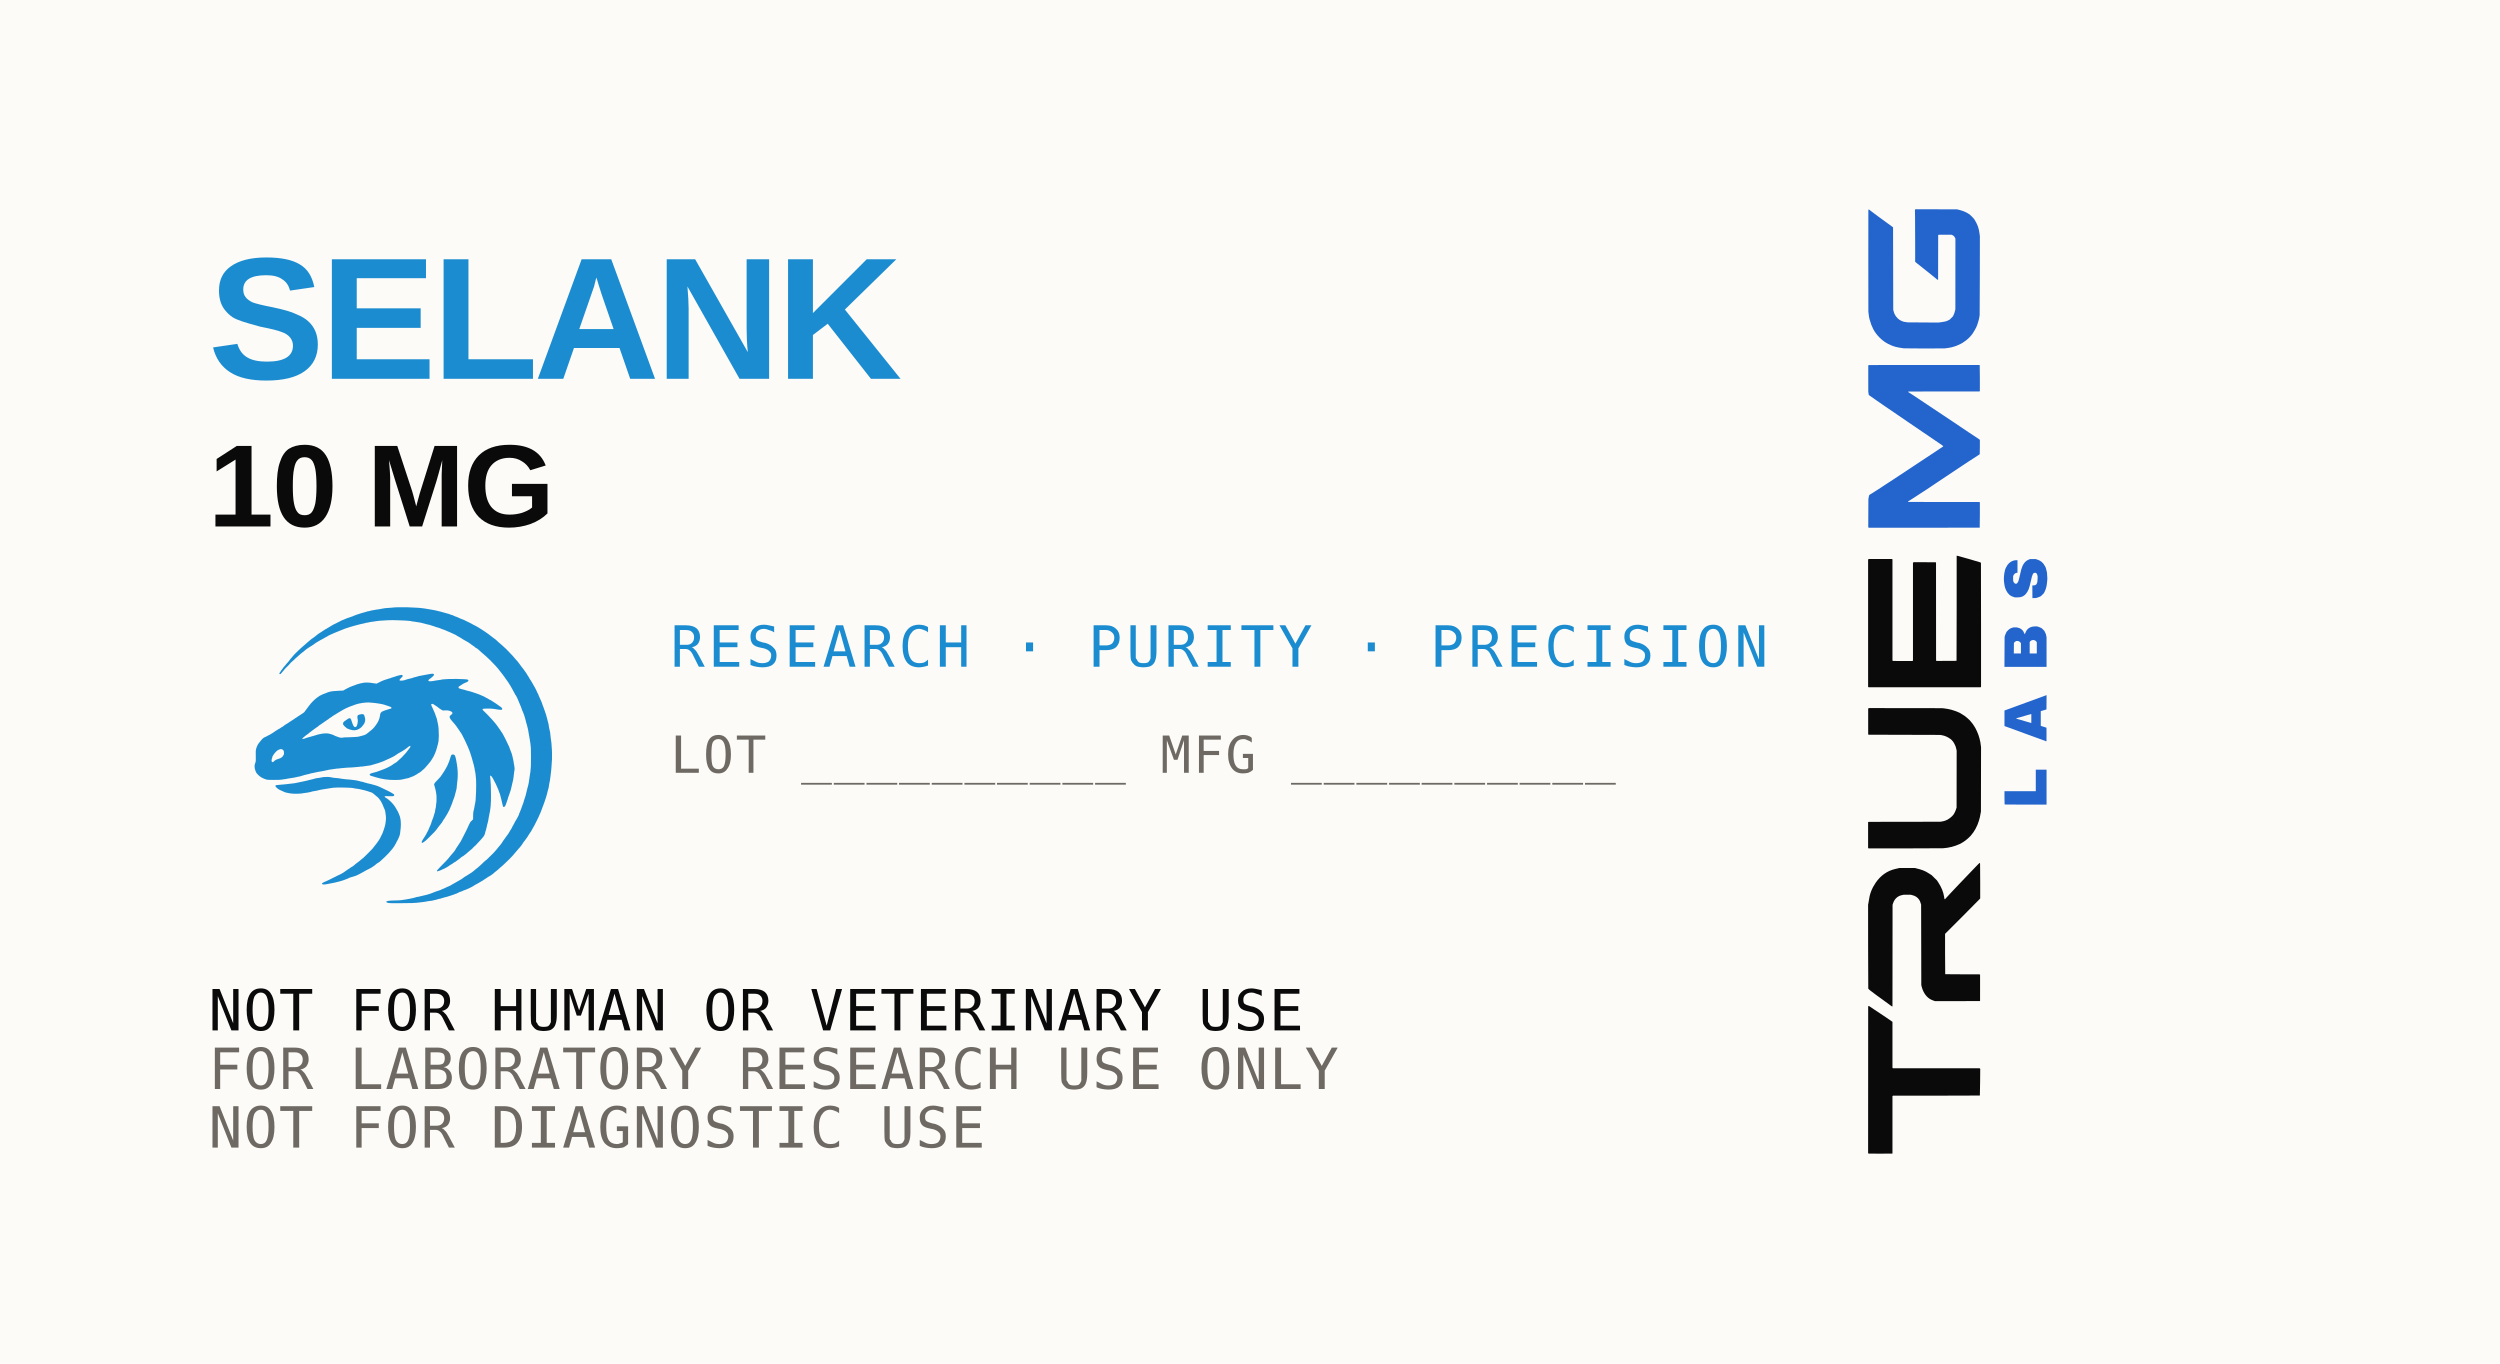
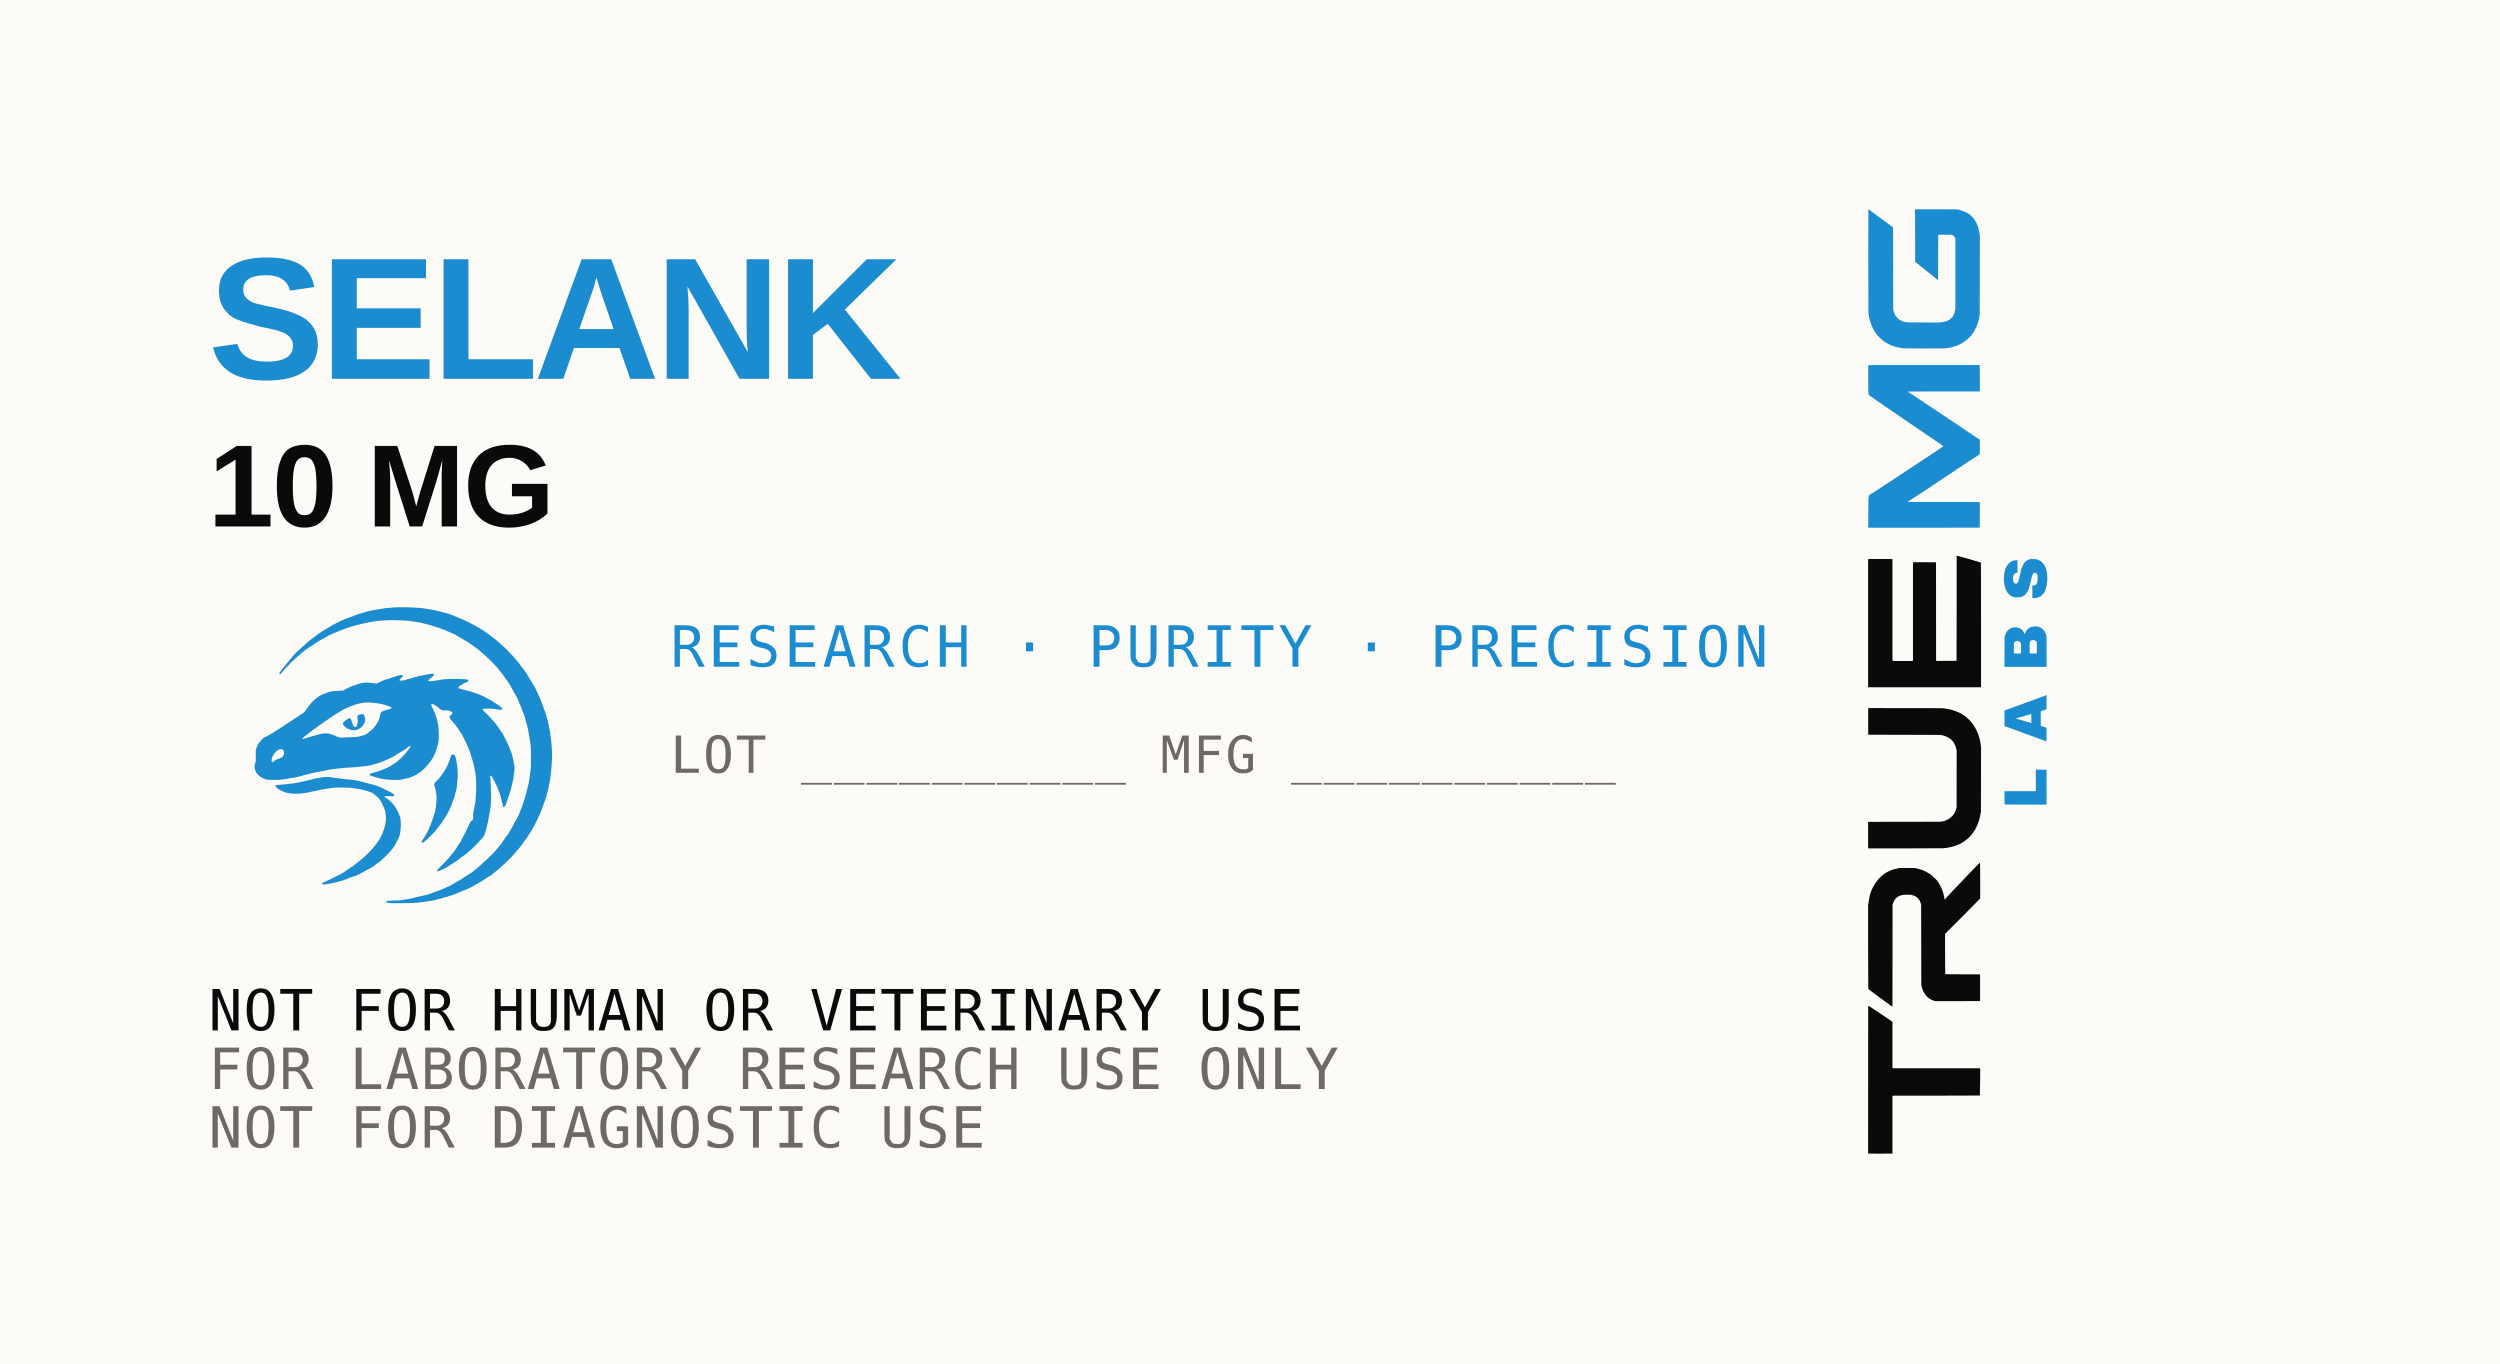
<svg xmlns="http://www.w3.org/2000/svg" width="66.0mm" height="36.0mm" viewBox="0 0 66.0 36.0">
  <rect x="0" y="0" width="66.0" height="36.0" fill="#FCFBF8" />
  <g transform="translate(49.30,30.50) rotate(-90) scale(0.004437)">
    <g transform="translate(0,681) scale(0.025,-0.025)" stroke="none">
      <g fill="#0A0A0B">
        <path d="M465 27020 l-58 -59 -15 -2770 c-8 -1524 0 -2802 18 -2841 l33 -70 6816 0 6815 0 61 -61 61 -61 -3 -10322 c-2 -5867 12 -10336 32 -10355 19 -18 1457 -45 3195 -61 l3160 -28 70 77 70 78 0 10325 0 10325 77 42 78 41 5439 0 5440 0 86 110 c125 160 843 1198 1065 1538 295 455 724 1099 1709 2569 l910 1356 -12 104 -12 103 -17488 9 -17488 9 -59 -58z" />
        <path d="M39653 27037 c-49 -18 -221 -200 -384 -405 -458 -576 -1855 -2468 -2161 -2925 -179 -268 -743 -1037 -1416 -1929 -166 -221 -278 -407 -266 -440 l22 -57 12086 -12 12086 -12 278 -88 c640 -203 1152 -536 1485 -965 307 -395 445 -712 569 -1304 l66 -320 0 -800 0 -800 -66 -300 c-181 -812 -569 -1408 -1152 -1768 -273 -168 -352 -202 -789 -341 l-351 -111 -9580 -21 -9580 -22 -300 -72 c-898 -215 -1753 -647 -2317 -1169 -555 -514 -833 -960 -1109 -1776 l-74 -220 -9 -5315 c-6 -2923 5 -5341 24 -5374 l33 -60 3113 -1 3113 0 48 65 47 66 6 4063 c3 2235 15 4080 27 4100 13 21 2011 36 4813 36 l4790 0 4138 -4134 c2275 -2274 4176 -4155 4224 -4180 l88 -46 3836 0 c2110 0 4003 12 4207 26 l369 26 19 50 c22 57 -449 537 -1427 1453 -693 648 -3219 3069 -3680 3525 -144 143 -513 492 -821 776 -307 284 -765 716 -1018 960 -460 444 -678 647 -1334 1239 l-350 316 13 64 12 65 180 30 c98 16 287 47 419 68 1108 179 2211 624 3280 1324 l560 366 620 626 620 626 263 400 c457 695 732 1203 890 1648 218 612 370 1114 408 1352 14 88 56 250 92 360 l67 200 0 1860 0 1860 -67 280 c-37 154 -105 451 -152 660 -425 1916 -1544 3522 -3281 4711 -1373 939 -2719 1447 -4380 1652 -176 22 -437 66 -580 99 l-260 59 -9960 -6 c-5478 -3 -9999 -20 -10047 -38z" />
        <path d="M73081 27003 l-41 -78 3 -8632 c2 -4748 18 -8831 36 -9073 101 -1383 432 -2698 970 -3860 66 -143 137 -296 156 -340 20 -44 107 -188 194 -320 88 -132 189 -294 225 -360 209 -379 985 -1283 1459 -1702 967 -852 2219 -1538 3517 -1926 650 -194 1101 -302 1480 -354 165 -23 381 -62 480 -87 l180 -46 7678 -14 7679 -14 341 41 c875 105 996 127 1782 328 1078 274 2363 850 3164 1418 90 64 252 177 360 252 187 130 549 429 780 644 172 160 902 995 1009 1154 55 80 204 315 333 521 129 206 275 440 325 520 50 80 106 181 125 225 20 44 83 188 142 320 184 414 294 707 421 1120 67 220 148 481 179 580 32 99 77 306 101 460 24 154 62 337 84 406 22 69 70 384 107 700 l66 574 11 8700 12 8700 -51 100 -50 100 -3067 0 -3067 0 -52 -52 -52 -52 -24 -8508 -24 -8508 -44 -260 c-110 -664 -270 -1122 -588 -1684 -416 -734 -817 -1122 -1520 -1473 -547 -273 -643 -308 -1159 -424 l-449 -100 -6776 10 -6776 11 -200 71 c-110 39 -290 99 -400 133 -249 78 -763 334 -1012 503 -573 388 -1285 1345 -1482 1993 -23 77 -72 239 -109 360 -36 121 -85 364 -108 540 l-41 320 -14 8515 -13 8515 -45 55 -46 55 -3073 0 -3074 0 -42 -77z" />
        <path d="M111470 27037 l-70 -41 0 -13357 0 -13356 77 -42 78 -41 14699 0 c8085 0 14727 11 14761 23 73 29 147 254 589 1797 45 154 107 361 140 460 63 190 147 481 240 830 105 394 171 630 288 1030 333 1138 450 1584 428 1620 l-25 40 -12447 1 c-6847 0 -12469 14 -12496 31 l-47 30 -13 2367 -12 2367 52 52 52 52 11644 8 11643 7 44 44 44 44 13 2601 14 2601 -64 97 -64 98 -11636 0 -11636 0 -65 65 -65 65 9 2319 10 2320 55 55 56 56 12035 0 12036 0 42 77 41 78 0 2733 0 2734 -61 88 -61 87 -15129 1 -15129 0 -70 -41z" />
      </g>
-       <g fill="#2365CD">
+       <g fill="#1C8CD0">
        <path d="M149428 26991 l-69 -51 0 -13193 c0 -7256 10 -13210 23 -13230 14 -22 1228 -37 3012 -37 l2990 0 48 48 48 48 0 8485 c0 4667 11 8496 24 8510 51 51 137 -27 250 -225 101 -177 300 -490 866 -1360 66 -102 354 -541 640 -976 286 -435 601 -923 700 -1084 99 -162 321 -503 493 -760 172 -256 505 -753 740 -1103 235 -350 445 -663 467 -695 22 -31 510 -762 1084 -1623 574 -861 1170 -1754 1324 -1985 154 -231 405 -609 558 -840 153 -231 503 -754 776 -1163 274 -408 516 -772 538 -808 22 -36 195 -296 384 -577 189 -282 556 -836 816 -1232 1081 -1646 1205 -1838 1541 -2380 75 -121 155 -233 178 -249 22 -17 800 -30 1727 -30 l1686 -1 119 135 c65 75 217 295 338 490 237 384 977 1507 1354 2055 228 331 2457 3644 2617 3889 44 67 699 1051 1456 2187 757 1135 1423 2135 1480 2222 180 274 1884 2825 1961 2936 156 223 1269 1899 1393 2098 72 114 250 393 396 620 l265 412 64 -13 65 -12 10 -8456 10 -8455 45 -54 45 -54 3045 1 c1675 0 3068 15 3097 33 l52 33 3 9997 c2 5498 1 11430 -2 13183 l-5 3187 -64 64 -64 64 -3106 -3 -3106 -4 -378 -57 -379 -56 -90 -91 c-86 -86 -510 -688 -1208 -1715 -174 -255 -384 -561 -468 -680 -84 -119 -276 -396 -427 -616 -151 -220 -458 -665 -682 -990 -1061 -1535 -1504 -2184 -2993 -4392 -102 -151 -291 -424 -420 -606 -395 -558 -1826 -2658 -2692 -3952 -243 -363 -534 -795 -646 -960 -362 -533 -933 -1370 -1216 -1780 -151 -220 -481 -706 -734 -1080 -645 -958 -666 -976 -803 -710 -42 83 -173 285 -290 450 -117 165 -304 439 -414 609 -110 170 -319 485 -464 700 -262 388 -699 1050 -1710 2591 -288 440 -580 881 -649 980 -69 99 -254 378 -411 620 -158 242 -361 548 -451 680 -281 410 -2516 3790 -2639 3990 -64 104 -235 365 -380 580 -145 214 -333 498 -417 630 -84 132 -354 546 -599 920 -245 374 -615 940 -823 1259 -207 318 -435 660 -505 760 -71 99 -211 316 -313 481 -101 165 -291 462 -420 660 -130 198 -296 457 -368 575 -72 117 -167 271 -211 341 -44 69 -139 228 -212 352 -169 288 -192 306 -474 358 -129 23 -333 61 -454 84 l-220 41 -3341 16 -3341 15 -70 -51z" />
        <path d="M200748 27015 c-12 -12 -199 -36 -415 -54 -432 -34 -1041 -135 -1353 -224 -1056 -300 -1666 -529 -2360 -890 -1428 -741 -2792 -2118 -3512 -3547 -409 -812 -663 -1509 -787 -2160 -25 -132 -70 -357 -100 -500 -79 -379 -135 -742 -162 -1060 -43 -494 -55 -9253 -14 -9700 56 -610 149 -1204 259 -1660 102 -419 325 -1132 377 -1200 16 -22 80 -166 140 -320 130 -331 384 -846 530 -1076 305 -481 394 -610 605 -874 491 -615 1084 -1182 1642 -1570 290 -202 1442 -860 1505 -860 28 0 101 -26 164 -59 200 -104 621 -251 1093 -383 253 -70 546 -153 651 -184 105 -31 330 -75 500 -97 170 -23 390 -53 489 -68 99 -14 4347 -33 9440 -40 l9260 -14 540 64 c656 78 1322 222 1791 386 457 161 1227 540 1629 803 397 259 1101 959 1378 1369 420 622 746 1395 972 2303 l125 500 14 4945 15 4946 -71 71 -71 71 -1581 -27 c-870 -14 -3652 -26 -6184 -26 l-4603 0 -358 -430 c-730 -878 -909 -1102 -1673 -2099 -240 -314 -558 -715 -706 -891 -148 -176 -383 -466 -523 -644 -337 -431 -699 -871 -887 -1081 -88 -98 -148 -202 -140 -243 l14 -72 5305 -10 5304 -10 53 -64 53 -63 2 -1507 2 -1506 -91 -224 c-110 -274 -304 -474 -603 -623 l-226 -113 -8400 4 -8400 4 -320 70 c-469 102 -882 246 -1179 409 l-261 145 -360 364 -361 364 -139 260 c-255 475 -361 834 -439 1480 -25 209 -65 499 -88 643 l-43 264 25 3744 25 3744 40 105 c22 58 40 190 41 293 1 337 223 944 505 1380 483 748 1297 1294 2194 1474 l240 48 9794 23 9795 22 117 140 c64 77 166 212 225 299 139 203 491 691 749 1038 529 712 1029 1396 1202 1646 106 153 235 331 287 397 354 447 648 839 1069 1427 120 168 302 408 403 532 l184 226 -13 87 -12 88 -12145 8 c-6680 5 -12155 -1 -12167 -13z" />
      </g>
    </g>
    <g transform="translate(2086.5,811.8) scale(1.209881)">
-       <g transform="translate(0,214) scale(0.025,-0.025)" fill="#2365CD" stroke="none">
+       <g transform="translate(0,214) scale(0.025,-0.025)" fill="#1C8CD0" stroke="none">
        <g transform="translate(0.0,0)">
          <path d="M27 8413 c-15 -14 -27 -1877 -27 -4140 l0 -4113 3440 0 3440 0 0 1060 0 1060 -2120 0 -2120 0 0 3080 0 3080 -1293 0 c-712 0 -1306 -12 -1320 -27z" />
        </g>
        <g transform="translate(-21015.9,0)">
          <path d="M36449 8370 c-16 -38 -696 -1897 -1510 -4130 l-1482 -4060 1338 -11 c735 -5 1345 -2 1355 8 10 10 94 267 186 571 l167 552 1453 0 1453 0 166 -560 166 -560 1408 -11 1408 -10 -54 150 c-226 634 -2882 7899 -2925 8001 l-54 130 -1523 0 -1524 0 -28 -70z m1733 -2892 c92 -340 278 -981 413 -1425 135 -444 245 -826 245 -850 l0 -43 -880 0 -880 0 0 35 c0 20 118 428 261 908 144 480 325 1099 402 1375 77 276 150 534 162 574 12 40 41 66 65 58 l43 -14 169 -618z" />
        </g>
        <g transform="translate(-42657.8,0)">
          <path d="M69760 4303 l0 -4143 2902 0 2901 0 309 62 308 62 334 158 333 158 252 251 251 252 125 248 c69 137 153 351 185 477 l60 229 -1 321 c-1 601 -160 1085 -470 1430 -201 224 -556 447 -848 535 -133 40 -241 82 -241 95 0 12 146 91 325 175 l324 152 189 177 c231 216 381 483 460 821 l61 257 0 322 1 321 -62 239 c-83 323 -270 621 -559 892 l-241 226 -260 128 c-143 71 -368 160 -499 198 l-239 69 -2950 15 -2950 15 0 -4142z m4807 2197 c59 -44 145 -145 190 -225 l83 -146 0 -196 0 -196 -90 -178 -90 -178 -136 -91 -136 -90 -994 0 -994 0 0 702 0 702 1030 -12 1030 -12 107 -80z m151 -3079 c149 -77 276 -287 306 -506 l24 -176 -47 -179 c-53 -196 -161 -336 -329 -424 l-108 -56 -1082 0 -1082 0 0 700 0 700 1102 0 1102 0 114 -59z" />
        </g>
        <g transform="translate(-64316.7,0)">
          <path d="M108180 8534 c-883 -105 -1223 -191 -1720 -433 -723 -354 -1137 -832 -1320 -1524 l-62 -237 -3 -388 c-4 -854 255 -1416 851 -1840 580 -413 916 -536 2354 -856 1425 -317 1640 -428 1640 -841 l0 -141 -113 -114 -114 -113 -214 -63 -214 -64 -425 0 c-504 0 -844 55 -1052 172 l-152 85 -83 134 -83 134 -20 258 -21 258 -1245 -10 -1244 -11 9 -334 9 -334 66 -266 c36 -146 121 -374 189 -506 l125 -240 281 -282 281 -281 281 -146 c560 -291 1154 -435 2099 -509 l500 -39 606 38 606 39 461 117 462 116 312 163 c696 362 1073 805 1299 1525 l94 299 -2 560 -2 560 -94 240 c-217 556 -654 973 -1318 1259 -413 178 -717 261 -1834 501 -954 205 -1224 295 -1434 476 l-146 126 -4 173 -5 172 146 134 147 134 173 52 173 51 400 1 400 1 151 -53 c299 -106 549 -418 549 -685 l0 -122 1240 0 1240 0 0 232 c0 429 -157 880 -432 1244 -232 306 -531 541 -948 745 l-360 176 -388 100 c-588 151 -1538 223 -2092 157z" />
        </g>
      </g>
    </g>
  </g>
  <text x="5.5" y="10.00" font-family="Archivo Black, Archivo, Helvetica Neue, Arial, sans-serif" font-weight="900" font-size="4.60" letter-spacing="-0.12" fill="#1C8CD0">SELANK</text>
  <text x="5.5" y="13.90" font-family="Archivo Black, Archivo, Helvetica Neue, Arial, sans-serif" font-weight="900" font-size="3.10" letter-spacing="-0.04" fill="#0A0A0B">10 MG</text>
  <g transform="translate(5.500,14.600) scale(0.006875)">
    <g transform="translate(0,1600) scale(0.5673759,-0.5673759)" fill="#1C8CD0" stroke="none">
      <path d="M1285 2453 c-13 0 -30 -1 -36 -2 -7 0 -17 -1 -23 -2 -26 -1 -32 -2 -58 -7 -8 -2 -22 -4 -31 -5 -9 -1 -24 -4 -34 -6 -10 -3 -21 -6 -26 -6 -5 -1 -12 -4 -16 -5 -5 -2 -15 -4 -22 -6 -7 -2 -17 -5 -22 -7 -5 -2 -13 -5 -18 -6 -5 -2 -12 -5 -15 -6 -3 -2 -12 -5 -18 -7 -7 -2 -14 -4 -15 -5 -2 -1 -8 -3 -14 -5 -5 -2 -12 -5 -15 -6 -2 -2 -7 -4 -10 -4 -6 -2 -15 -7 -21 -10 -1 -1 -6 -3 -9 -5 -4 -1 -9 -4 -12 -6 -4 -2 -9 -5 -13 -6 -3 -2 -8 -4 -10 -5 -2 -1 -7 -4 -12 -7 -12 -7 -19 -11 -30 -18 -5 -3 -10 -6 -10 -6 -1 0 -5 -2 -9 -5 -5 -3 -13 -9 -18 -12 -19 -12 -30 -19 -35 -24 -3 -3 -7 -6 -8 -7 -2 -1 -6 -3 -8 -6 -3 -2 -8 -5 -10 -7 -2 -1 -7 -4 -9 -6 -11 -9 -15 -13 -18 -15 -2 -2 -9 -7 -14 -12 -6 -6 -13 -12 -17 -15 -22 -18 -67 -61 -78 -75 -2 -4 -8 -10 -11 -13 -3 -4 -7 -8 -8 -10 -4 -6 -15 -20 -18 -22 -2 -2 -5 -6 -8 -9 -2 -4 -6 -8 -8 -10 -5 -6 -13 -15 -16 -20 -2 -3 -4 -6 -5 -7 -1 -1 -3 -4 -5 -6 -1 -3 -4 -8 -7 -11 -3 -4 -4 -6 -4 -9 0 -3 1 -4 4 -4 2 0 4 1 10 8 4 4 9 10 11 13 4 6 24 28 28 31 2 1 7 6 12 12 11 13 12 15 36 35 2 3 10 10 17 16 7 7 19 17 26 23 7 6 18 15 25 20 10 9 16 13 31 23 9 5 13 8 21 13 22 16 34 24 56 36 21 11 30 16 32 18 2 1 7 4 12 6 5 3 11 6 13 8 3 1 9 4 13 6 5 2 10 4 11 5 2 1 9 4 16 7 13 5 21 8 37 15 4 2 11 5 15 6 4 1 13 5 20 8 8 3 15 5 16 5 0 0 7 2 15 5 7 2 18 5 24 7 6 1 16 4 22 6 7 2 17 5 23 6 14 3 21 4 32 7 4 2 13 4 19 4 5 1 11 3 13 3 2 1 11 2 20 3 9 1 21 3 26 4 10 2 24 3 76 6 30 1 38 1 67 0 69 -2 94 -5 101 -8 1 0 5 -1 10 -1 4 -1 12 -2 19 -3 6 -1 17 -3 25 -4 8 -2 19 -4 24 -6 6 -2 16 -4 23 -6 8 -1 18 -4 24 -6 6 -2 11 -4 12 -4 2 0 17 -5 23 -8 2 0 9 -3 15 -4 6 -2 14 -5 17 -6 2 -2 9 -4 15 -6 6 -2 13 -4 16 -6 3 -2 10 -5 16 -7 6 -2 14 -6 19 -8 17 -8 34 -16 35 -16 0 0 5 -3 9 -6 5 -3 11 -6 14 -8 2 -1 6 -3 8 -4 1 -2 5 -4 8 -5 3 -2 8 -5 10 -7 4 -3 23 -13 34 -19 2 -1 5 -3 7 -5 3 -2 7 -5 9 -6 2 -1 7 -5 12 -9 5 -4 11 -8 15 -10 3 -3 7 -6 9 -8 3 -1 7 -4 11 -6 3 -3 8 -7 12 -10 3 -3 9 -9 14 -13 37 -32 31 -26 60 -54 33 -33 48 -49 67 -74 9 -12 13 -17 22 -28 2 -3 7 -10 12 -17 11 -16 19 -28 24 -34 2 -3 6 -8 8 -13 2 -4 5 -8 6 -9 0 -1 2 -4 3 -6 1 -2 5 -8 7 -12 7 -12 14 -25 19 -35 2 -5 6 -11 8 -13 2 -3 5 -9 7 -13 2 -5 4 -9 5 -11 1 -2 12 -27 16 -38 1 -4 3 -9 5 -11 2 -5 8 -22 8 -24 0 -1 2 -6 5 -11 3 -6 6 -15 8 -20 1 -5 4 -14 6 -19 1 -5 4 -13 5 -18 1 -5 3 -12 4 -16 3 -7 10 -37 12 -45 0 -3 1 -7 2 -10 1 -4 2 -9 2 -12 1 -7 6 -33 9 -52 3 -16 6 -39 7 -57 1 -21 1 -101 0 -122 -1 -23 -5 -52 -8 -66 0 -4 -2 -13 -3 -22 -2 -16 -5 -33 -7 -40 -1 -2 -3 -9 -4 -14 -1 -6 -3 -13 -4 -16 -4 -14 -8 -31 -10 -41 -2 -5 -4 -12 -5 -15 -1 -3 -4 -11 -6 -18 -1 -7 -4 -16 -6 -20 -2 -4 -5 -12 -6 -16 -3 -10 -11 -30 -15 -40 -2 -4 -6 -13 -8 -21 -3 -7 -7 -14 -8 -16 -1 -1 -3 -5 -5 -9 -2 -4 -5 -9 -7 -12 -2 -3 -6 -9 -8 -14 -2 -5 -4 -9 -5 -10 -2 -3 -13 -22 -16 -30 -3 -4 -5 -9 -7 -11 -1 -3 -4 -7 -6 -10 -1 -3 -5 -8 -7 -12 -7 -9 -19 -26 -36 -50 -5 -8 -11 -16 -13 -20 -3 -3 -9 -11 -14 -17 -20 -25 -24 -30 -42 -49 -23 -23 -37 -37 -45 -44 -4 -2 -11 -8 -16 -13 -14 -14 -34 -32 -39 -36 -3 -3 -9 -8 -14 -11 -22 -20 -38 -31 -62 -45 -17 -10 -24 -14 -29 -19 -6 -5 -8 -6 -33 -20 -8 -4 -17 -10 -21 -12 -4 -2 -11 -6 -16 -9 -4 -2 -9 -5 -10 -6 -2 -2 -12 -7 -16 -8 -2 -1 -8 -3 -12 -5 -4 -2 -11 -5 -14 -7 -4 -1 -11 -4 -17 -7 -5 -3 -10 -5 -11 -5 0 0 -4 -1 -8 -3 -8 -3 -22 -8 -24 -8 -1 0 -6 -2 -13 -5 -6 -3 -17 -7 -23 -9 -7 -2 -14 -4 -16 -5 -2 -1 -7 -2 -10 -3 -31 -7 -48 -11 -51 -12 -1 -1 -6 -2 -12 -2 -5 -1 -13 -3 -17 -5 -4 -1 -12 -3 -17 -4 -6 -1 -14 -3 -19 -4 -8 -2 -29 -5 -55 -9 -14 -2 -21 -2 -66 -3 -20 -1 -29 -2 -34 -6 -4 -2 -5 -3 -2 -5 2 -2 6 -4 18 -6 8 -1 17 -1 73 -1 70 0 109 1 141 6 3 1 11 1 17 2 5 1 14 2 20 3 6 2 16 3 23 4 6 1 14 2 17 2 3 1 10 3 16 4 6 1 15 3 20 5 4 2 12 3 16 4 4 1 11 2 14 4 4 1 12 3 17 5 14 3 16 4 29 8 6 2 15 5 19 6 3 1 9 3 12 4 4 2 9 4 13 5 8 2 16 6 22 9 3 3 6 4 16 7 4 1 10 3 13 5 3 2 11 5 17 7 13 4 51 22 58 28 3 2 9 6 13 8 5 2 11 6 15 8 13 8 29 17 29 17 1 0 4 2 7 4 3 3 8 6 10 7 3 2 7 5 11 7 9 7 20 14 26 16 3 2 6 4 8 6 2 1 5 4 8 5 2 2 5 5 8 7 2 2 6 5 8 7 8 5 32 26 41 35 5 4 10 9 12 10 5 4 26 24 43 41 19 19 30 31 47 52 7 8 15 17 18 21 3 3 7 8 10 11 2 3 5 7 7 9 2 3 5 7 8 11 2 3 5 8 6 10 2 2 5 6 6 8 2 2 4 6 6 7 1 1 4 5 6 9 3 4 7 10 11 15 3 5 8 13 11 18 3 4 7 10 8 12 2 3 5 7 7 10 1 3 3 7 4 8 2 3 17 29 17 30 0 1 19 39 21 42 1 2 4 7 6 12 2 5 4 11 6 14 4 7 16 36 18 44 1 4 4 10 5 14 2 3 4 9 5 13 1 4 4 11 6 16 9 25 17 50 20 65 2 9 5 20 6 24 2 4 3 11 4 15 1 4 2 13 3 21 2 7 4 18 5 24 1 6 2 17 3 23 1 13 2 17 4 31 0 5 1 14 2 20 0 5 2 17 2 26 3 26 4 63 3 90 0 13 -1 24 -1 25 -1 0 -1 5 -1 11 0 14 -3 40 -7 64 0 5 -1 14 -2 20 -1 6 -2 13 -2 16 -3 11 -4 16 -7 32 -4 27 -4 28 -7 36 -1 4 -3 11 -4 16 -4 19 -13 48 -20 66 -2 6 -5 13 -6 17 -1 4 -4 12 -7 18 -2 6 -5 14 -6 18 -3 7 -8 19 -15 34 -2 4 -6 12 -7 17 -2 4 -4 10 -6 12 -2 2 -4 7 -5 11 -5 11 -16 33 -20 38 -1 3 -4 7 -6 10 -1 4 -7 13 -12 21 -6 9 -11 17 -12 19 -1 3 -6 11 -11 18 -4 7 -9 16 -11 18 -1 2 -4 7 -7 10 -2 3 -8 11 -12 17 -5 6 -10 13 -12 15 -2 3 -6 9 -11 15 -12 17 -18 24 -31 38 -7 8 -15 17 -18 21 -4 4 -14 15 -22 23 -9 9 -19 19 -21 22 -5 5 -25 24 -28 26 -2 1 -10 9 -20 17 -9 9 -20 19 -24 22 -10 7 -16 11 -23 17 -3 3 -8 6 -10 8 -3 2 -9 6 -13 10 -12 9 -41 29 -53 36 -4 2 -9 5 -11 7 -4 2 -9 5 -17 10 -2 1 -7 4 -13 7 -6 3 -12 6 -14 7 -2 2 -6 3 -8 5 -2 1 -8 3 -12 6 -4 2 -9 5 -12 6 -3 1 -9 4 -13 6 -7 5 -20 10 -39 17 -5 2 -11 5 -15 7 -7 3 -16 7 -18 7 0 0 -4 2 -8 3 -11 6 -14 7 -23 9 -4 1 -11 4 -16 6 -5 1 -13 4 -18 5 -16 4 -25 7 -32 9 -4 1 -11 3 -16 4 -10 2 -19 4 -25 6 -3 1 -7 2 -10 2 -4 1 -14 2 -23 4 -16 2 -22 3 -42 7 -10 2 -44 5 -52 5 -4 0 -14 1 -21 1 -17 2 -71 3 -103 2z" />
      <path d="M1503 2002 c-19 -3 -77 -14 -80 -15 -1 -1 -10 -3 -20 -6 -9 -2 -20 -5 -23 -7 -4 -1 -11 -3 -16 -4 -10 -2 -22 -5 -32 -9 -4 -2 -10 -3 -17 -4 -16 -1 -18 -1 -20 1 -3 3 0 7 10 17 l10 10 0 3 c0 5 -3 7 -8 7 -4 0 -22 -4 -31 -7 -4 -1 -10 -3 -14 -5 -5 -1 -14 -4 -20 -6 -7 -3 -15 -6 -18 -6 -7 -2 -21 -7 -37 -12 -10 -4 -26 -11 -34 -16 -2 -1 -7 -3 -10 -5 l-5 -2 -6 1 c-4 0 -10 2 -15 2 -32 6 -61 6 -81 0 -3 0 -11 -2 -17 -4 -15 -4 -17 -5 -24 -8 -3 -2 -11 -4 -17 -6 -12 -4 -32 -13 -48 -22 -5 -3 -12 -7 -14 -8 l-4 -2 -27 -1 c-32 -1 -55 -4 -68 -8 -5 -2 -13 -4 -17 -6 -13 -4 -35 -14 -46 -20 -12 -7 -29 -20 -47 -38 -6 -5 -18 -20 -25 -29 -3 -4 -7 -9 -9 -12 -6 -7 -11 -14 -17 -23 -4 -6 -6 -9 -13 -14 -5 -3 -10 -7 -12 -8 -4 -2 -23 -15 -29 -19 -1 -1 -5 -3 -7 -5 -3 -1 -9 -5 -12 -8 -4 -2 -11 -7 -17 -11 -6 -4 -18 -11 -27 -18 -9 -6 -18 -11 -20 -12 -1 -1 -5 -4 -8 -6 -2 -2 -7 -5 -9 -7 -3 -1 -7 -3 -9 -5 -2 -2 -6 -4 -9 -6 -3 -1 -8 -4 -11 -6 -3 -2 -10 -7 -16 -10 -7 -4 -15 -10 -19 -13 -5 -3 -15 -9 -23 -14 -9 -4 -17 -8 -19 -10 -2 -1 -7 -3 -11 -5 -12 -5 -19 -11 -34 -30 -2 -3 -5 -7 -7 -9 -7 -8 -9 -11 -14 -23 -3 -6 -6 -15 -7 -21 l-2 -11 0 -24 c1 -42 0 -47 -1 -51 -5 -14 -6 -17 -7 -26 0 -5 0 -12 1 -16 1 -7 7 -24 9 -28 6 -11 23 -27 35 -34 7 -5 29 -14 38 -16 8 -2 86 -2 98 0 3 1 12 2 18 3 6 0 13 1 14 2 2 1 12 2 22 4 10 1 22 3 27 4 5 1 14 3 20 4 6 2 15 4 20 4 5 1 13 3 18 5 12 4 18 6 32 9 7 1 15 3 18 4 6 3 8 3 33 8 8 2 19 4 23 5 9 2 19 4 34 6 6 1 15 3 20 4 6 2 15 4 22 5 15 2 47 7 48 7 0 1 5 1 11 1 6 1 18 2 28 3 19 2 53 5 72 5 18 1 40 3 46 4 3 1 13 2 22 2 16 2 24 3 49 7 5 0 13 2 17 4 4 1 10 3 14 4 14 3 43 13 61 20 5 3 10 5 11 5 1 0 6 2 11 5 5 3 13 6 18 8 5 2 9 4 10 5 1 0 6 3 11 5 12 6 25 14 30 18 3 2 8 5 10 7 3 1 11 6 18 10 8 5 15 9 17 10 6 3 28 19 33 24 7 6 12 9 15 7 2 -2 -1 -11 -6 -16 -1 -1 -4 -6 -7 -9 -12 -17 -18 -24 -45 -52 -19 -18 -32 -30 -35 -32 -3 -2 -11 -7 -18 -11 -6 -5 -12 -9 -14 -10 -1 -1 -6 -4 -10 -6 -11 -7 -31 -16 -44 -21 -6 -2 -12 -5 -14 -5 -1 -1 -9 -4 -16 -6 -7 -2 -14 -5 -16 -6 -2 0 -9 -2 -14 -4 -14 -3 -27 -7 -30 -9 -2 0 -4 -2 -5 -3 l-1 -3 1 -3 c2 -4 7 -7 22 -10 6 -2 14 -4 20 -6 43 -13 80 -18 127 -18 32 0 42 1 73 9 6 1 13 3 16 3 5 1 13 4 18 7 3 1 7 3 10 3 3 1 8 3 11 5 2 1 8 5 13 7 5 3 10 6 12 7 1 2 5 4 9 6 9 4 22 15 39 31 13 14 33 37 41 48 2 2 6 9 9 14 14 19 29 55 36 85 2 7 3 14 4 14 1 3 4 16 5 24 1 5 1 22 2 37 0 33 -2 61 -6 79 -2 6 -4 17 -5 23 -1 7 -3 16 -5 19 -1 4 -4 12 -6 17 -2 6 -5 14 -7 19 -3 5 -5 11 -6 13 -1 3 -6 15 -14 31 -3 7 -3 9 -2 11 1 5 11 4 19 -2 2 -2 6 -5 9 -6 4 -2 24 -17 27 -20 3 -2 18 -12 21 -13 2 -1 9 -1 18 0 11 0 16 0 22 -1 18 -4 27 -10 27 -17 0 -5 -2 -7 -10 -13 -7 -5 -9 -8 -9 -14 0 -4 1 -6 8 -17 5 -6 12 -15 17 -20 10 -11 15 -17 22 -27 3 -5 8 -12 11 -16 3 -5 7 -10 9 -13 1 -2 4 -6 5 -8 2 -2 4 -5 6 -8 3 -4 14 -26 24 -46 3 -7 7 -14 8 -17 6 -12 18 -40 21 -48 2 -5 5 -13 7 -18 2 -5 5 -14 6 -19 2 -5 4 -14 6 -19 14 -49 16 -56 19 -73 0 -5 2 -15 4 -21 2 -14 4 -24 6 -53 1 -25 1 -38 0 -84 -2 -55 -3 -64 -10 -95 0 -4 -2 -12 -3 -17 -1 -5 -2 -11 -3 -12 -3 -9 -4 -22 -4 -41 l0 -20 -5 -5 c-2 -3 -6 -6 -7 -7 -5 -3 -11 -14 -15 -23 -2 -7 -30 -64 -41 -84 -1 -2 -4 -8 -7 -14 -3 -7 -8 -15 -10 -19 -3 -4 -7 -9 -8 -12 -11 -16 -15 -23 -18 -27 -1 -2 -4 -7 -6 -9 -1 -3 -3 -7 -4 -8 -3 -5 -18 -24 -33 -40 -2 -2 -5 -7 -7 -9 -7 -10 -35 -39 -64 -68 -17 -17 -22 -24 -19 -27 1 -1 2 -1 6 1 3 0 8 2 13 4 5 2 9 4 10 4 2 1 7 4 13 6 12 5 28 14 35 19 2 2 7 5 11 8 3 2 8 5 12 7 11 8 22 15 25 16 4 3 17 12 23 17 2 2 6 5 9 7 2 2 6 5 8 7 2 1 7 5 12 7 8 6 17 12 38 31 7 6 16 13 19 16 3 2 6 5 7 7 2 2 7 7 12 12 6 4 11 9 12 11 1 1 7 7 12 13 13 13 35 38 38 43 6 8 8 14 10 23 1 6 4 15 6 21 2 6 4 17 6 24 1 6 3 16 5 21 3 9 6 25 8 41 1 4 2 11 3 15 9 38 13 79 12 138 0 48 -2 87 -4 103 -2 18 -3 23 0 25 1 1 2 1 4 -1 3 -2 9 -10 14 -19 2 -4 5 -11 7 -14 7 -12 18 -34 21 -43 2 -5 4 -11 6 -13 1 -2 4 -10 6 -17 2 -7 5 -14 6 -15 2 -4 13 -51 17 -69 3 -16 5 -20 9 -21 4 0 10 5 12 11 1 2 4 11 7 18 2 8 5 17 7 20 1 2 3 9 4 15 2 5 5 14 7 19 2 5 5 13 6 18 1 4 3 11 5 15 1 3 3 13 5 21 2 8 4 19 6 26 4 14 6 24 8 41 2 16 3 30 5 40 3 12 2 24 -1 39 -2 7 -4 18 -4 24 -1 6 -3 17 -5 24 -2 7 -4 15 -4 17 -1 6 -6 21 -11 32 -2 4 -4 11 -6 16 -2 5 -4 11 -5 14 -2 3 -4 7 -5 10 -6 15 -32 66 -39 78 -5 6 -9 13 -10 14 -1 2 -3 6 -6 10 -3 3 -8 11 -13 18 -9 14 -18 25 -39 49 -10 12 -50 53 -61 63 -7 5 -8 9 -3 12 2 1 6 2 22 2 28 1 44 0 77 -6 26 -4 31 -3 31 3 0 7 -4 11 -21 22 -6 5 -16 11 -21 15 -18 12 -32 21 -34 22 -4 1 -14 7 -17 9 -2 1 -6 4 -10 6 -4 1 -10 4 -13 7 -4 2 -8 4 -8 4 -1 0 -5 2 -11 5 -17 8 -31 13 -50 19 -7 2 -15 5 -17 6 -3 1 -10 3 -17 5 -24 6 -29 7 -36 10 -5 1 -10 3 -12 3 -15 3 -27 7 -28 10 -2 3 -1 6 1 9 2 1 18 12 31 20 3 2 10 5 15 7 10 3 17 8 19 12 1 3 -1 7 -4 8 -10 5 -126 7 -167 2 -4 0 -12 -2 -16 -3 -5 -1 -14 -2 -20 -3 -7 -1 -18 -2 -25 -4 -23 -4 -36 -4 -38 0 -2 4 0 7 6 11 12 8 28 22 30 26 2 4 2 6 0 8 -3 3 -4 3 -10 3 -4 0 -10 -1 -13 -1z m-398 -195 c16 -1 28 -3 37 -4 3 -1 11 -2 19 -3 17 -3 21 -4 31 -7 5 -2 16 -5 24 -8 16 -5 23 -8 23 -11 2 -5 -1 -7 -15 -10 -18 -5 -43 -14 -48 -17 -6 -4 -11 -10 -12 -14 0 -2 -2 -10 -3 -18 -3 -17 -10 -34 -18 -46 -11 -18 -28 -39 -38 -46 -24 -20 -30 -24 -34 -27 -2 -1 -5 -3 -6 -4 -3 -2 -11 -5 -19 -7 -5 -1 -14 -3 -19 -5 -11 -4 -31 -6 -78 -7 -23 0 -36 -1 -38 -2 -4 -2 -18 -1 -25 1 -3 1 -9 3 -13 5 -5 1 -12 4 -16 6 -17 9 -28 12 -42 15 -8 2 -32 2 -42 0 -12 -2 -31 -6 -40 -9 -4 -2 -10 -3 -13 -4 -4 -1 -11 -3 -17 -5 -7 -2 -15 -4 -18 -5 -4 -1 -12 -3 -18 -5 -6 -2 -13 -5 -16 -6 -6 -2 -13 -3 -15 -2 -1 2 4 7 10 12 4 3 9 7 11 9 2 2 7 6 11 8 4 3 9 7 13 10 3 3 9 8 14 11 4 3 10 8 13 10 7 5 15 11 25 18 4 2 9 6 11 8 4 4 8 7 24 17 9 6 18 12 24 17 3 2 8 6 12 8 3 2 7 5 9 6 1 2 6 5 9 7 4 2 13 8 19 13 7 5 15 10 18 11 3 2 7 4 9 6 2 1 6 4 10 6 3 2 7 5 10 6 7 5 45 26 52 28 2 1 8 3 14 6 6 3 15 6 19 7 5 2 13 5 18 7 5 2 12 4 16 5 3 1 10 2 16 4 17 3 29 5 44 6 15 1 17 1 38 -1z m-605 -316 c9 -4 12 -11 12 -23 l0 -9 -4 -8 c-6 -12 -15 -18 -30 -23 -13 -3 -28 -11 -32 -16 -8 -9 -16 -10 -18 0 -1 5 3 24 7 33 7 14 26 36 36 41 13 7 22 9 29 5z" />
      <path d="M1024 1727 c-10 -2 -12 -4 -14 -9 -2 -6 -2 -9 0 -19 3 -11 2 -28 -3 -43 -3 -10 -9 -16 -15 -14 -3 0 -9 6 -12 12 -2 5 -12 32 -13 37 -2 8 -8 13 -14 11 -1 0 -5 -2 -8 -4 -3 -2 -7 -5 -10 -7 -8 -4 -19 -13 -21 -17 -3 -4 -3 -11 -1 -16 3 -6 22 -23 28 -26 24 -11 47 -15 64 -9 15 5 33 17 39 28 2 2 5 6 7 9 5 5 7 12 10 23 1 8 1 10 0 17 -2 10 -5 22 -8 25 -4 6 -15 6 -29 2z" />
      <path d="M1650 1456 c-5 -2 -8 -7 -10 -15 -1 -4 -3 -9 -4 -12 -1 -2 -3 -8 -4 -13 -2 -5 -4 -10 -4 -11 -1 -2 -4 -9 -7 -16 -3 -7 -6 -15 -8 -17 -1 -3 -4 -7 -5 -9 -4 -8 -15 -26 -19 -31 -2 -3 -5 -8 -8 -12 -6 -10 -13 -19 -27 -33 -14 -13 -22 -23 -25 -30 l-1 -4 3 -10 c2 -5 3 -12 4 -15 1 -4 2 -9 3 -12 1 -3 2 -10 3 -15 1 -6 2 -12 2 -14 2 -6 2 -53 0 -58 0 -3 -1 -10 -2 -17 0 -7 -2 -14 -2 -17 -2 -3 -2 -6 -5 -26 -1 -4 -2 -10 -4 -13 -1 -3 -3 -9 -4 -13 -1 -7 -6 -21 -11 -31 -1 -4 -4 -10 -5 -15 -1 -5 -4 -13 -6 -17 -2 -4 -4 -9 -5 -11 -1 -3 -3 -8 -5 -12 -2 -4 -5 -11 -6 -14 -2 -4 -4 -9 -6 -11 -1 -3 -4 -8 -6 -12 -2 -3 -6 -10 -8 -14 -16 -23 -24 -38 -24 -42 0 -5 2 -7 6 -5 1 1 4 2 5 3 5 2 14 10 24 19 31 30 47 47 53 53 4 5 9 11 11 13 3 3 6 8 8 11 9 12 12 16 16 21 3 2 6 7 8 10 2 2 4 6 6 7 1 2 3 6 5 9 2 3 5 9 8 13 3 3 8 10 10 15 2 4 7 12 10 16 3 5 7 12 9 16 2 5 5 11 7 13 1 3 3 8 5 12 2 4 5 13 8 19 8 20 9 22 12 33 2 5 5 13 7 18 2 4 4 10 5 14 1 4 2 11 4 16 2 5 4 13 5 19 1 6 3 13 4 16 0 2 2 12 2 21 1 9 3 25 4 36 3 29 3 57 -1 89 -1 6 -2 15 -3 21 -2 17 -9 50 -13 57 -3 6 -11 9 -19 7z" />
      <path d="M786 1304 c-6 0 -13 -1 -16 -2 -3 -1 -13 -2 -22 -4 -10 -1 -19 -2 -21 -3 -5 -2 -33 -9 -43 -11 -5 -1 -12 -3 -15 -4 -4 -1 -16 -4 -27 -6 -32 -6 -36 -7 -44 -9 -4 -1 -11 -2 -15 -3 -38 -5 -47 -6 -60 -7 -19 -2 -27 -3 -45 -4 -18 -1 -22 -2 -24 -6 0 -4 2 -8 10 -15 10 -9 19 -14 43 -24 14 -7 20 -8 48 -13 29 -4 70 -3 97 3 4 1 11 2 15 2 9 1 27 5 29 6 2 1 13 4 35 7 11 2 22 5 25 6 6 1 13 3 41 7 11 2 24 4 31 5 22 4 57 5 114 3 22 -1 29 -1 39 -3 7 -2 18 -4 24 -4 20 -3 24 -4 36 -7 6 -2 15 -4 21 -5 19 -6 24 -7 31 -10 3 -1 8 -3 10 -3 4 -1 9 -4 16 -10 28 -22 35 -29 43 -42 2 -3 5 -7 6 -8 4 -5 16 -32 20 -44 2 -5 5 -11 6 -13 2 -6 4 -11 6 -31 3 -20 3 -33 0 -53 -3 -20 -2 -19 -7 -34 -2 -7 -5 -15 -6 -19 -1 -6 -13 -35 -17 -40 0 -1 -3 -7 -6 -13 -5 -10 -13 -23 -18 -28 -1 -1 -4 -5 -6 -9 -3 -4 -9 -12 -15 -19 -5 -6 -11 -14 -13 -17 -4 -5 -59 -60 -64 -64 -2 -1 -6 -4 -8 -6 -5 -5 -29 -24 -35 -28 -2 -1 -6 -5 -9 -7 -8 -8 -19 -16 -26 -20 -4 -1 -7 -3 -7 -4 -1 -1 -9 -7 -21 -14 -6 -4 -14 -10 -17 -12 -8 -7 -20 -13 -27 -17 -4 -2 -8 -4 -10 -5 -1 -1 -6 -3 -11 -5 -4 -2 -14 -7 -22 -11 -37 -19 -46 -23 -53 -26 -10 -3 -31 -14 -32 -16 -1 -2 -1 -3 0 -5 1 -1 2 -2 7 -3 10 -1 25 1 51 7 7 2 16 3 21 4 4 1 12 2 17 4 4 1 12 3 16 4 12 2 53 16 65 22 4 3 9 5 10 5 1 0 26 8 42 13 8 3 32 15 36 18 2 1 6 3 9 5 3 1 8 4 11 6 3 2 9 5 14 8 5 2 13 6 18 9 4 2 12 7 17 9 4 3 10 7 12 8 3 2 7 5 10 7 2 2 6 5 8 7 3 3 9 7 25 17 4 3 18 16 35 32 28 28 37 37 43 46 2 2 5 6 7 8 2 2 5 6 6 8 2 3 5 8 8 11 2 3 8 13 12 21 4 9 8 17 10 19 2 3 9 18 13 29 5 14 5 18 9 56 2 15 1 35 0 47 -1 5 -2 12 -2 15 -1 8 -6 24 -11 34 -2 4 -4 8 -4 9 0 1 -5 11 -7 13 -1 1 -4 6 -6 11 -9 17 -23 35 -40 51 -12 11 -18 16 -28 22 -11 6 -14 10 -8 12 3 1 7 1 31 0 21 0 26 0 29 3 3 3 3 7 0 10 -6 5 -22 14 -34 20 -15 7 -38 18 -45 22 -10 5 -17 8 -26 12 -6 2 -13 4 -17 6 -4 1 -12 3 -18 5 -7 2 -15 4 -18 5 -4 1 -12 3 -19 4 -6 2 -16 4 -21 6 -5 2 -12 4 -17 5 -5 0 -12 2 -17 4 -17 5 -32 7 -60 10 -23 1 -60 6 -66 7 -9 2 -24 4 -30 4 -11 0 -31 3 -41 6 -7 2 -22 2 -41 1z" />
    </g>
  </g>
  <text x="17.70" y="17.60" font-family="IBM Plex Mono, SF Mono, Menlo, monospace" font-size="1.50" letter-spacing="0.1" fill="#1C8CD0">RESEARCH · PURITY · PRECISION</text>
  <text x="17.70" y="20.40" font-family="IBM Plex Mono, SF Mono, Menlo, monospace" font-size="1.35" letter-spacing="0.05" fill="#6E6A63">LOT __________  MFG __________</text>
  <text x="5.5" y="27.20" font-family="IBM Plex Mono, SF Mono, Menlo, monospace" font-size="1.50" letter-spacing="0.03" fill="#0A0A0B">NOT FOR HUMAN OR VETERINARY USE</text>
  <text x="5.5" y="28.75" font-family="IBM Plex Mono, SF Mono, Menlo, monospace" font-size="1.50" letter-spacing="0.03" fill="#6E6A63">FOR LABORATORY RESEARCH USE ONLY</text>
  <text x="5.5" y="30.30" font-family="IBM Plex Mono, SF Mono, Menlo, monospace" font-size="1.50" letter-spacing="0.03" fill="#6E6A63">NOT FOR DIAGNOSTIC USE</text>
</svg>
